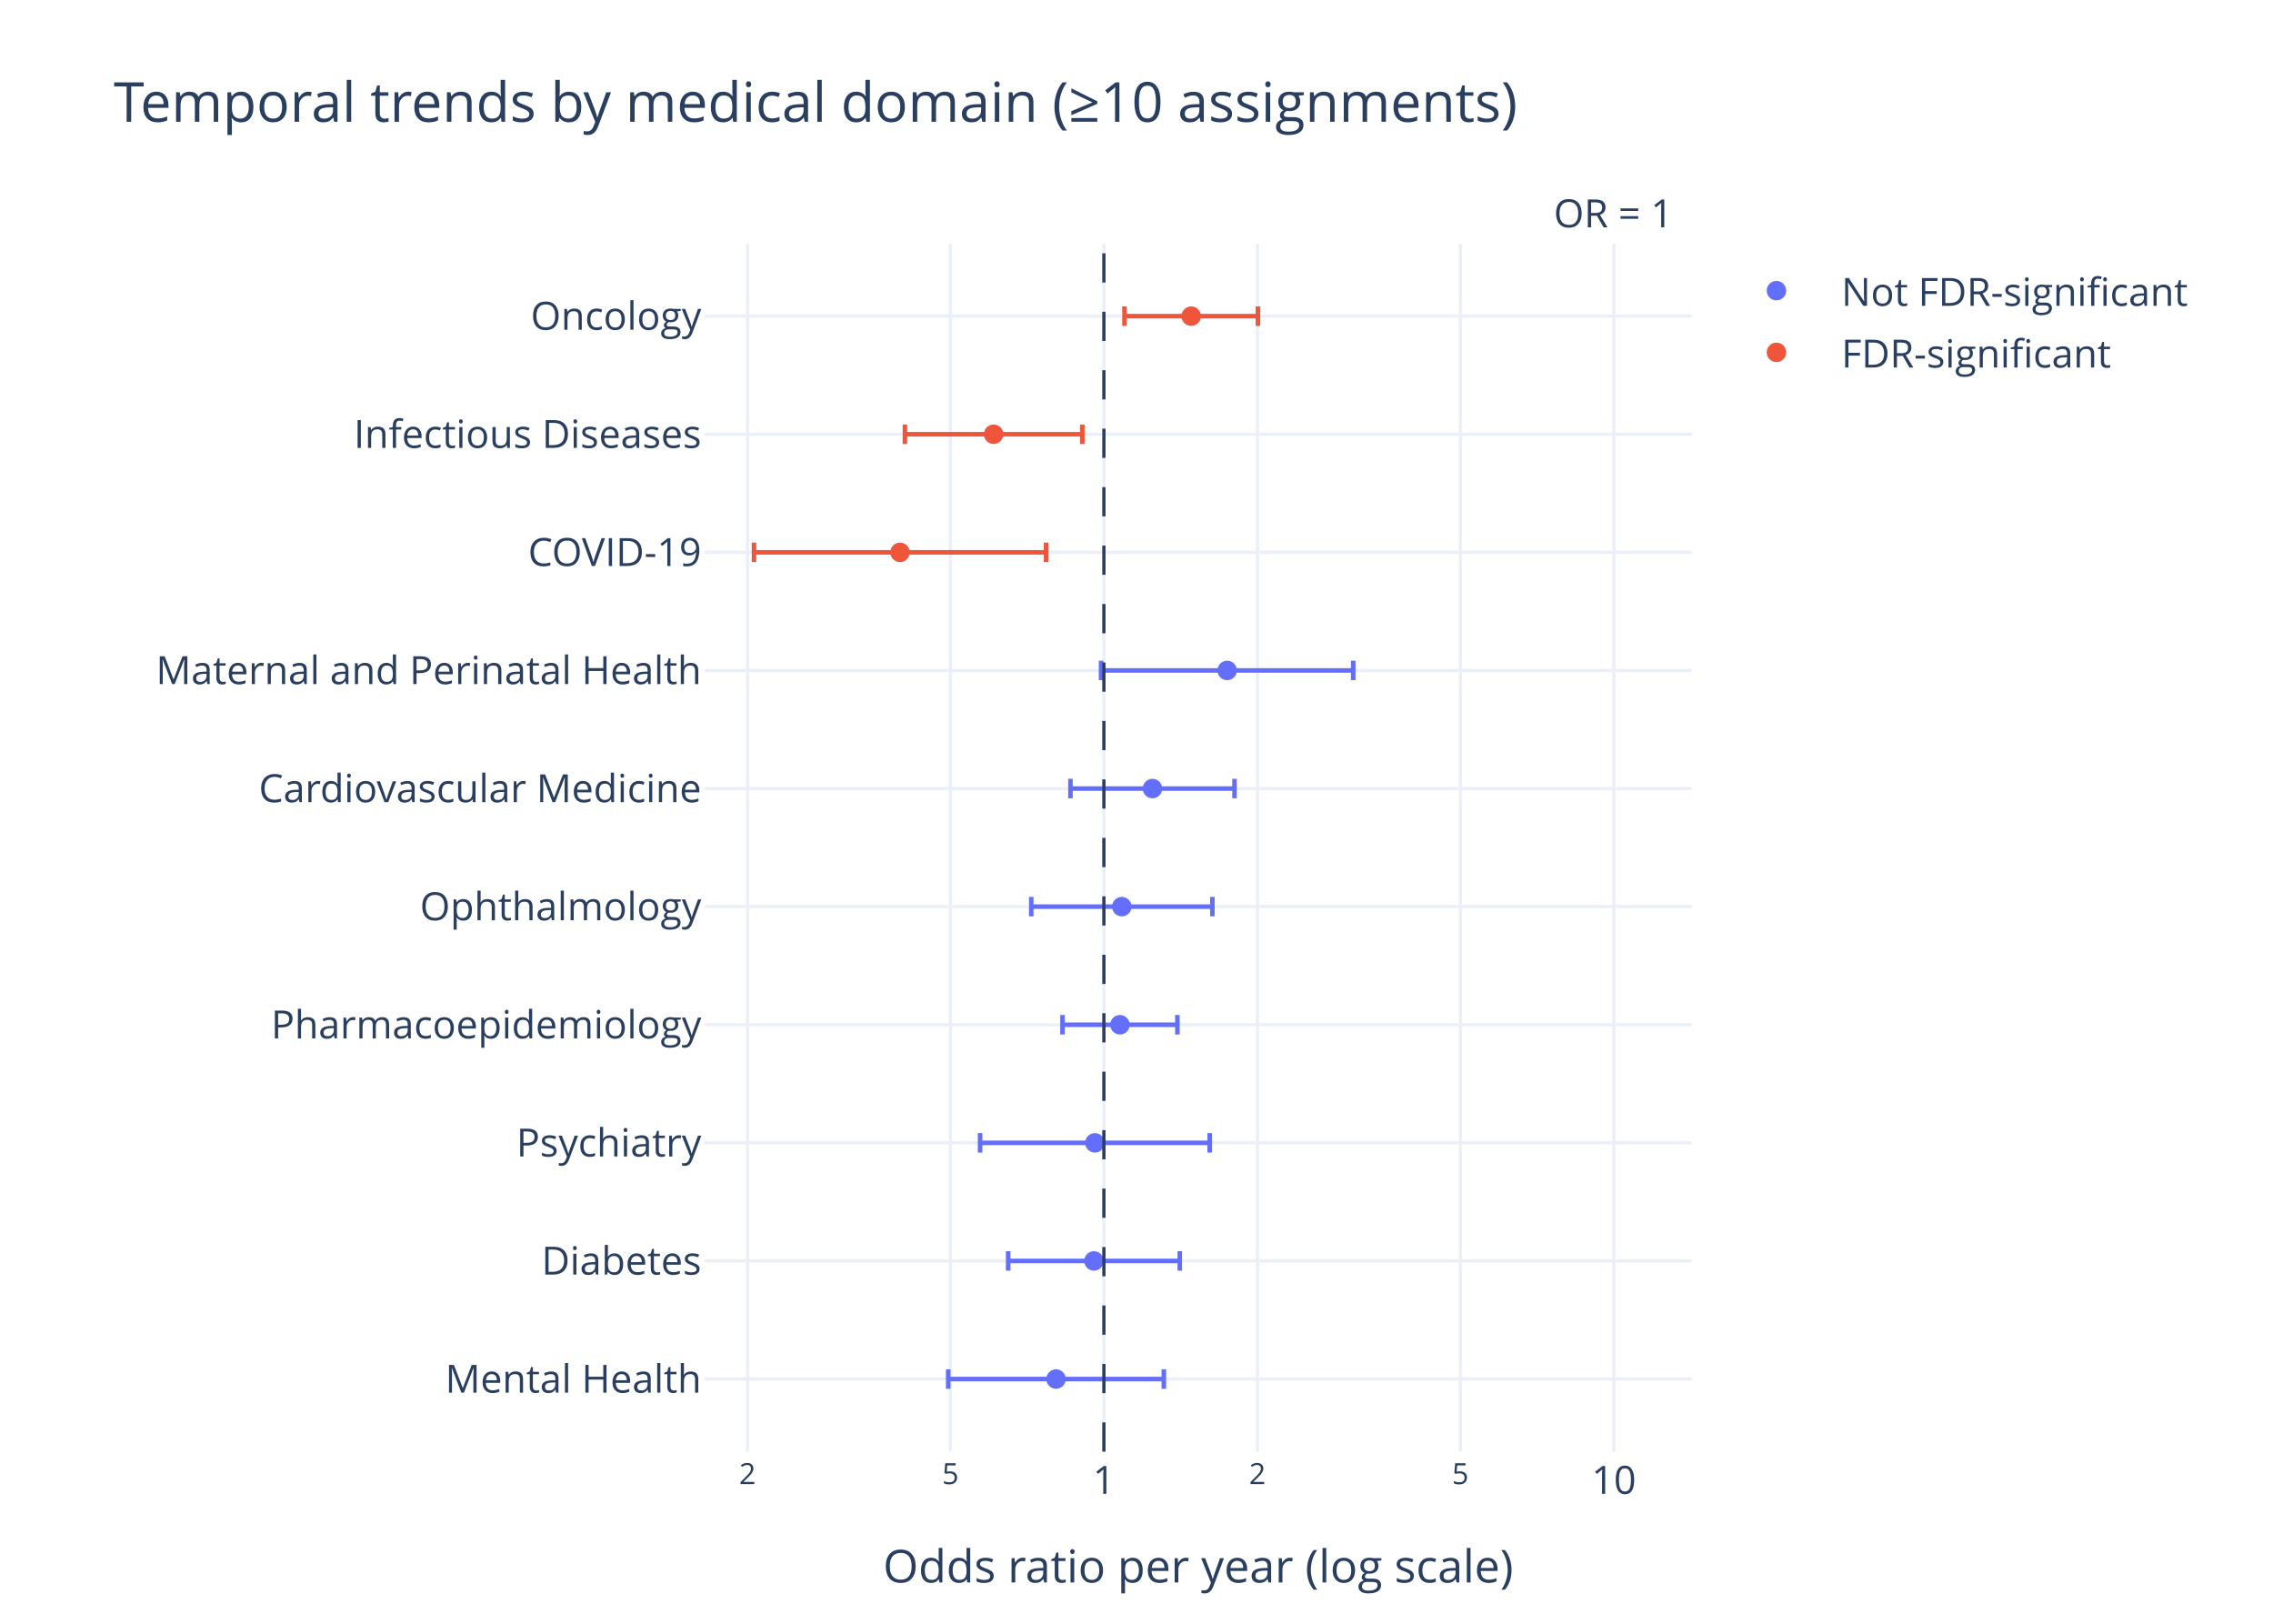
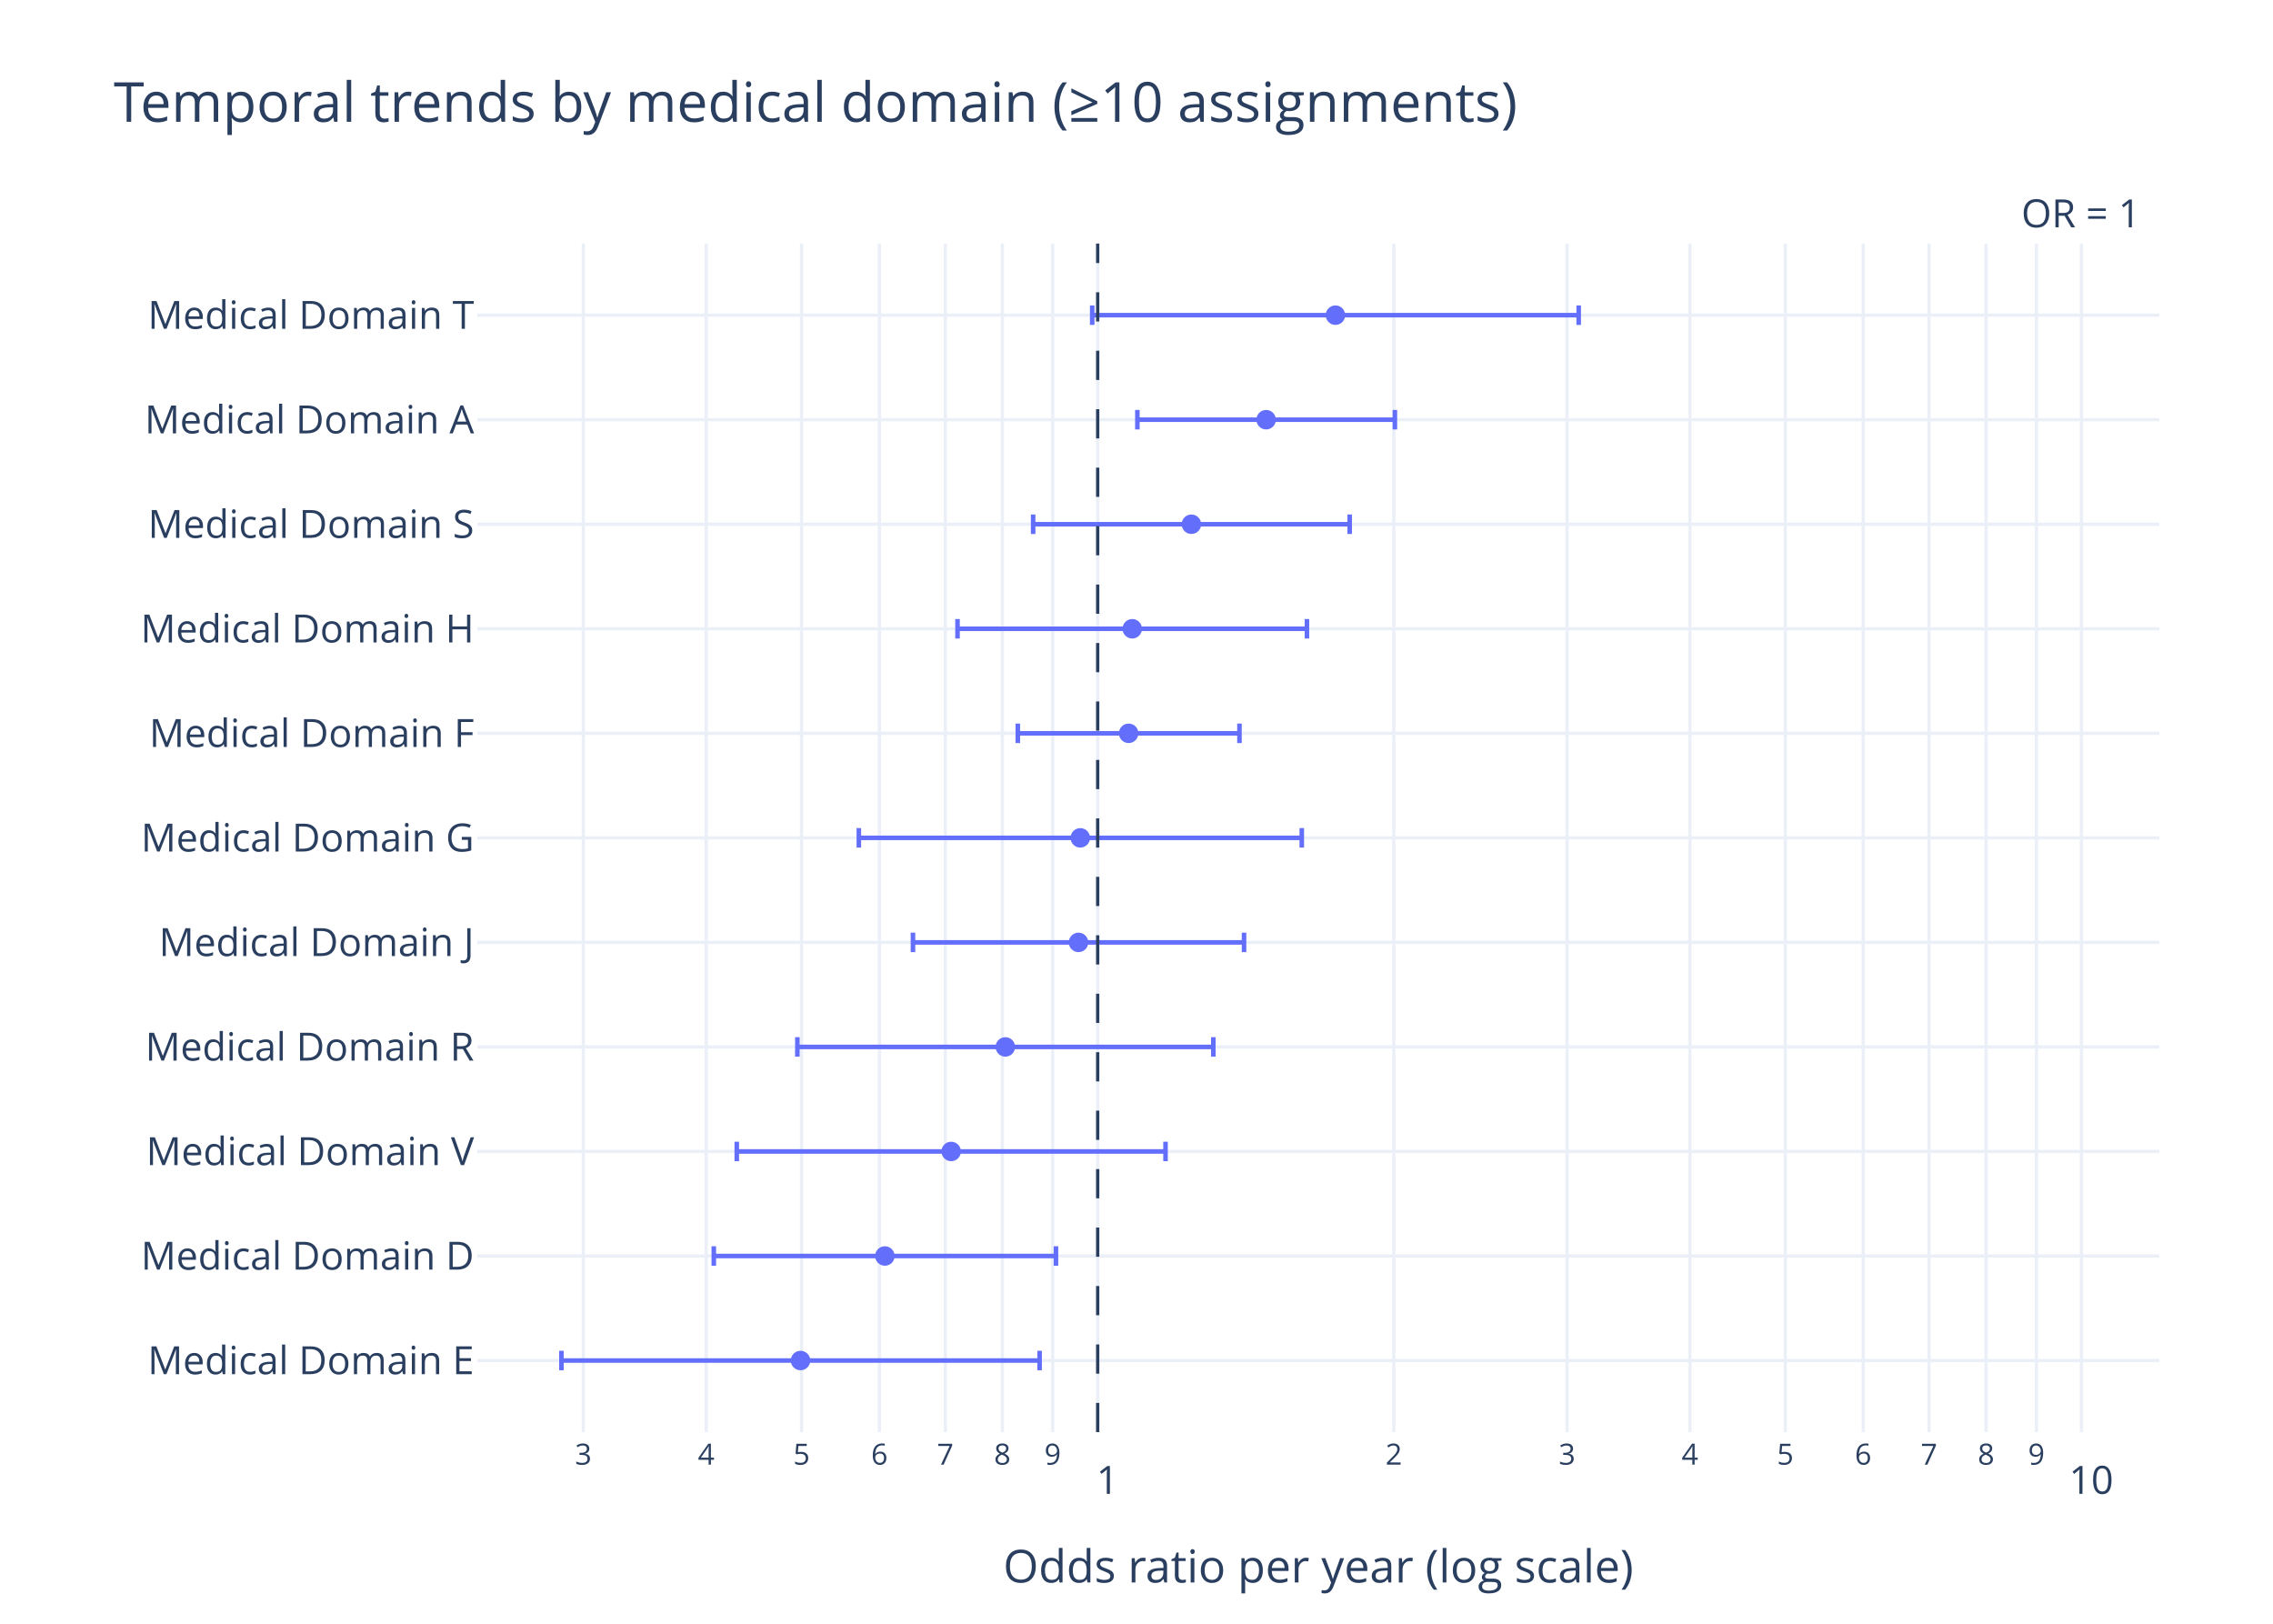
<svg xmlns="http://www.w3.org/2000/svg" class="main-svg" width="700" height="500" style="" viewBox="0 0 700 500">
  <rect x="0" y="0" width="700" height="500" style="fill: rgb(255, 255, 255); fill-opacity: 1;" />
-   <defs id="defs-62d271">
+   <defs id="defs-abec69">
    <g class="clips">
-       <clipPath id="clip62d271xyplot" class="plotclip">
-         <rect width="304" height="372" />
-       </clipPath>
-       <clipPath class="axesclip" id="clip62d271x">
-         <rect x="217" y="0" width="304" height="500" />
-       </clipPath>
-       <clipPath class="axesclip" id="clip62d271y">
-         <rect x="0" y="75" width="700" height="372" />
-       </clipPath>
-       <clipPath class="axesclip" id="clip62d271xy">
-         <rect x="217" y="75" width="304" height="372" />
+       <clipPath id="clipabec69xyplot" class="plotclip">
+         <rect width="518" height="366" />
+       </clipPath>
+       <clipPath class="axesclip" id="clipabec69x">
+         <rect x="147" y="0" width="518" height="500" />
+       </clipPath>
+       <clipPath class="axesclip" id="clipabec69y">
+         <rect x="0" y="75" width="700" height="366" />
+       </clipPath>
+       <clipPath class="axesclip" id="clipabec69xy">
+         <rect x="147" y="75" width="518" height="366" />
      </clipPath>
    </g>
    <g class="gradients" />
    <g class="patterns" />
  </defs>
  <g class="bglayer" />
  <g class="layer-below">
    <g class="imagelayer" />
    <g class="shapelayer" />
  </g>
  <g class="cartesianlayer">
    <g class="subplot xy">
      <g class="layer-subplot">
        <g class="shapelayer" />
        <g class="imagelayer" />
      </g>
      <g class="minor-gridlayer">
        <g class="x" />
        <g class="y" />
      </g>
      <g class="gridlayer">
        <g class="x">
-           <path class="xgrid crisp" transform="translate(230.2,0)" d="M0,75v372" style="stroke: rgb(235, 240, 248); stroke-opacity: 1; stroke-width: 1px;" />
-           <path class="xgrid crisp" transform="translate(292.69,0)" d="M0,75v372" style="stroke: rgb(235, 240, 248); stroke-opacity: 1; stroke-width: 1px;" />
-           <path class="xgrid crisp" transform="translate(339.96,0)" d="M0,75v372" style="stroke: rgb(235, 240, 248); stroke-opacity: 1; stroke-width: 1px;" />
-           <path class="xgrid crisp" transform="translate(387.24,0)" d="M0,75v372" style="stroke: rgb(235, 240, 248); stroke-opacity: 1; stroke-width: 1px;" />
-           <path class="xgrid crisp" transform="translate(449.73,0)" d="M0,75v372" style="stroke: rgb(235, 240, 248); stroke-opacity: 1; stroke-width: 1px;" />
-           <path class="xgrid crisp" transform="translate(497,0)" d="M0,75v372" style="stroke: rgb(235, 240, 248); stroke-opacity: 1; stroke-width: 1px;" />
+           <path class="xgrid crisp" transform="translate(179.64,0)" d="M0,75v366" style="stroke: rgb(235, 240, 248); stroke-opacity: 1; stroke-width: 1px;" />
+           <path class="xgrid crisp" transform="translate(217.49,0)" d="M0,75v366" style="stroke: rgb(235, 240, 248); stroke-opacity: 1; stroke-width: 1px;" />
+           <path class="xgrid crisp" transform="translate(246.85,0)" d="M0,75v366" style="stroke: rgb(235, 240, 248); stroke-opacity: 1; stroke-width: 1px;" />
+           <path class="xgrid crisp" transform="translate(270.84,0)" d="M0,75v366" style="stroke: rgb(235, 240, 248); stroke-opacity: 1; stroke-width: 1px;" />
+           <path class="xgrid crisp" transform="translate(291.12,0)" d="M0,75v366" style="stroke: rgb(235, 240, 248); stroke-opacity: 1; stroke-width: 1px;" />
+           <path class="xgrid crisp" transform="translate(308.69,0)" d="M0,75v366" style="stroke: rgb(235, 240, 248); stroke-opacity: 1; stroke-width: 1px;" />
+           <path class="xgrid crisp" transform="translate(324.19,0)" d="M0,75v366" style="stroke: rgb(235, 240, 248); stroke-opacity: 1; stroke-width: 1px;" />
+           <path class="xgrid crisp" transform="translate(338.05,0)" d="M0,75v366" style="stroke: rgb(235, 240, 248); stroke-opacity: 1; stroke-width: 1px;" />
+           <path class="xgrid crisp" transform="translate(429.25,0)" d="M0,75v366" style="stroke: rgb(235, 240, 248); stroke-opacity: 1; stroke-width: 1px;" />
+           <path class="xgrid crisp" transform="translate(482.59,0)" d="M0,75v366" style="stroke: rgb(235, 240, 248); stroke-opacity: 1; stroke-width: 1px;" />
+           <path class="xgrid crisp" transform="translate(520.44,0)" d="M0,75v366" style="stroke: rgb(235, 240, 248); stroke-opacity: 1; stroke-width: 1px;" />
+           <path class="xgrid crisp" transform="translate(549.8,0)" d="M0,75v366" style="stroke: rgb(235, 240, 248); stroke-opacity: 1; stroke-width: 1px;" />
+           <path class="xgrid crisp" transform="translate(573.79,0)" d="M0,75v366" style="stroke: rgb(235, 240, 248); stroke-opacity: 1; stroke-width: 1px;" />
+           <path class="xgrid crisp" transform="translate(594.07,0)" d="M0,75v366" style="stroke: rgb(235, 240, 248); stroke-opacity: 1; stroke-width: 1px;" />
+           <path class="xgrid crisp" transform="translate(611.64,0)" d="M0,75v366" style="stroke: rgb(235, 240, 248); stroke-opacity: 1; stroke-width: 1px;" />
+           <path class="xgrid crisp" transform="translate(627.14,0)" d="M0,75v366" style="stroke: rgb(235, 240, 248); stroke-opacity: 1; stroke-width: 1px;" />
+           <path class="xgrid crisp" transform="translate(641,0)" d="M0,75v366" style="stroke: rgb(235, 240, 248); stroke-opacity: 1; stroke-width: 1px;" />
        </g>
        <g class="y">
-           <path class="ygrid crisp" transform="translate(0,424.65)" d="M217,0h304" style="stroke: rgb(235, 240, 248); stroke-opacity: 1; stroke-width: 1px;" />
-           <path class="ygrid crisp" transform="translate(0,388.28)" d="M217,0h304" style="stroke: rgb(235, 240, 248); stroke-opacity: 1; stroke-width: 1px;" />
-           <path class="ygrid crisp" transform="translate(0,351.92)" d="M217,0h304" style="stroke: rgb(235, 240, 248); stroke-opacity: 1; stroke-width: 1px;" />
-           <path class="ygrid crisp" transform="translate(0,315.55)" d="M217,0h304" style="stroke: rgb(235, 240, 248); stroke-opacity: 1; stroke-width: 1px;" />
-           <path class="ygrid crisp" transform="translate(0,279.18)" d="M217,0h304" style="stroke: rgb(235, 240, 248); stroke-opacity: 1; stroke-width: 1px;" />
-           <path class="ygrid crisp" transform="translate(0,242.82)" d="M217,0h304" style="stroke: rgb(235, 240, 248); stroke-opacity: 1; stroke-width: 1px;" />
-           <path class="ygrid crisp" transform="translate(0,206.45)" d="M217,0h304" style="stroke: rgb(235, 240, 248); stroke-opacity: 1; stroke-width: 1px;" />
-           <path class="ygrid crisp" transform="translate(0,170.08)" d="M217,0h304" style="stroke: rgb(235, 240, 248); stroke-opacity: 1; stroke-width: 1px;" />
-           <path class="ygrid crisp" transform="translate(0,133.72)" d="M217,0h304" style="stroke: rgb(235, 240, 248); stroke-opacity: 1; stroke-width: 1px;" />
-           <path class="ygrid crisp" transform="translate(0,97.35)" d="M217,0h304" style="stroke: rgb(235, 240, 248); stroke-opacity: 1; stroke-width: 1px;" />
+           <path class="ygrid crisp" transform="translate(0,418.95)" d="M147,0h518" style="stroke: rgb(235, 240, 248); stroke-opacity: 1; stroke-width: 1px;" />
+           <path class="ygrid crisp" transform="translate(0,386.76)" d="M147,0h518" style="stroke: rgb(235, 240, 248); stroke-opacity: 1; stroke-width: 1px;" />
+           <path class="ygrid crisp" transform="translate(0,354.57)" d="M147,0h518" style="stroke: rgb(235, 240, 248); stroke-opacity: 1; stroke-width: 1px;" />
+           <path class="ygrid crisp" transform="translate(0,322.38)" d="M147,0h518" style="stroke: rgb(235, 240, 248); stroke-opacity: 1; stroke-width: 1px;" />
+           <path class="ygrid crisp" transform="translate(0,290.19)" d="M147,0h518" style="stroke: rgb(235, 240, 248); stroke-opacity: 1; stroke-width: 1px;" />
+           <path class="ygrid crisp" transform="translate(0,258)" d="M147,0h518" style="stroke: rgb(235, 240, 248); stroke-opacity: 1; stroke-width: 1px;" />
+           <path class="ygrid crisp" transform="translate(0,225.81)" d="M147,0h518" style="stroke: rgb(235, 240, 248); stroke-opacity: 1; stroke-width: 1px;" />
+           <path class="ygrid crisp" transform="translate(0,193.62)" d="M147,0h518" style="stroke: rgb(235, 240, 248); stroke-opacity: 1; stroke-width: 1px;" />
+           <path class="ygrid crisp" transform="translate(0,161.43)" d="M147,0h518" style="stroke: rgb(235, 240, 248); stroke-opacity: 1; stroke-width: 1px;" />
+           <path class="ygrid crisp" transform="translate(0,129.24)" d="M147,0h518" style="stroke: rgb(235, 240, 248); stroke-opacity: 1; stroke-width: 1px;" />
+           <path class="ygrid crisp" transform="translate(0,97.05)" d="M147,0h518" style="stroke: rgb(235, 240, 248); stroke-opacity: 1; stroke-width: 1px;" />
        </g>
      </g>
      <g class="zerolinelayer" />
      <g class="layer-between">
        <g class="shapelayer" />
        <g class="imagelayer" />
      </g>
      <path class="xlines-below" />
      <path class="ylines-below" />
      <g class="overlines-below" />
      <g class="xaxislayer-below" />
      <g class="yaxislayer-below" />
      <g class="overaxes-below" />
      <g class="overplot">
-         <g class="xy" transform="translate(217,75)" clip-path="url(#clip62d271xyplot)">
+         <g class="xy" transform="translate(147,75)" clip-path="url(#clipabec69xyplot)">
          <g class="scatterlayer mlayer">
-             <g class="trace scatter traced04edc" style="stroke-miterlimit: 2; opacity: 1;">
+             <g class="trace scatter tracee28d6f" style="stroke-miterlimit: 2; opacity: 1;">
              <g class="fills" />
              <g class="errorbars">
                <g class="errorbar" style="opacity: 1;">
-                   <path class="xerror" d="M141.42,346.65v6m0,-3H75.02m0,-3v6" style="vector-effect: none; stroke-width: 1.4px; stroke: rgb(99, 110, 250); stroke-opacity: 1;" />
-                 </g>
-                 <g class="errorbar" style="opacity: 1;">
-                   <path class="xerror" d="M146.33,310.28v6m0,-3H93.48m0,-3v6" style="vector-effect: none; stroke-width: 1.4px; stroke: rgb(99, 110, 250); stroke-opacity: 1;" />
-                 </g>
-                 <g class="errorbar" style="opacity: 1;">
-                   <path class="xerror" d="M155.54,273.92v6m0,-3H84.83m0,-3v6" style="vector-effect: none; stroke-width: 1.4px; stroke: rgb(99, 110, 250); stroke-opacity: 1;" />
-                 </g>
-                 <g class="errorbar" style="opacity: 1;">
-                   <path class="xerror" d="M145.59,237.55v6m0,-3H110.21m0,-3v6" style="vector-effect: none; stroke-width: 1.4px; stroke: rgb(99, 110, 250); stroke-opacity: 1;" />
-                 </g>
-                 <g class="errorbar" style="opacity: 1;">
-                   <path class="xerror" d="M156.37,201.18v6m0,-3H100.59m0,-3v6" style="vector-effect: none; stroke-width: 1.4px; stroke: rgb(99, 110, 250); stroke-opacity: 1;" />
-                 </g>
-                 <g class="errorbar" style="opacity: 1;">
-                   <path class="xerror" d="M163.19,164.82v6m0,-3H112.66m0,-3v6" style="vector-effect: none; stroke-width: 1.4px; stroke: rgb(99, 110, 250); stroke-opacity: 1;" />
-                 </g>
-                 <g class="errorbar" style="opacity: 1;">
-                   <path class="xerror" d="M199.75,128.45v6m0,-3H122.09m0,-3v6" style="vector-effect: none; stroke-width: 1.4px; stroke: rgb(99, 110, 250); stroke-opacity: 1;" />
+                   <path class="xerror" d="M173.16,340.95v6m0,-3H25.9m0,-3v6" style="vector-effect: none; stroke-width: 1.4px; stroke: rgb(99, 110, 250); stroke-opacity: 1;" />
+                 </g>
+                 <g class="errorbar" style="opacity: 1;">
+                   <path class="xerror" d="M178.2,308.76v6m0,-3H72.82m0,-3v6" style="vector-effect: none; stroke-width: 1.4px; stroke: rgb(99, 110, 250); stroke-opacity: 1;" />
+                 </g>
+                 <g class="errorbar" style="opacity: 1;">
+                   <path class="xerror" d="M211.94,276.57v6m0,-3H79.9m0,-3v6" style="vector-effect: none; stroke-width: 1.4px; stroke: rgb(99, 110, 250); stroke-opacity: 1;" />
+                 </g>
+                 <g class="errorbar" style="opacity: 1;">
+                   <path class="xerror" d="M226.66,244.38v6m0,-3H98.56m0,-3v6" style="vector-effect: none; stroke-width: 1.4px; stroke: rgb(99, 110, 250); stroke-opacity: 1;" />
+                 </g>
+                 <g class="errorbar" style="opacity: 1;">
+                   <path class="xerror" d="M236.12,212.19v6m0,-3H134.16m0,-3v6" style="vector-effect: none; stroke-width: 1.4px; stroke: rgb(99, 110, 250); stroke-opacity: 1;" />
+                 </g>
+                 <g class="errorbar" style="opacity: 1;">
+                   <path class="xerror" d="M253.9,180v6m0,-3H117.49m0,-3v6" style="vector-effect: none; stroke-width: 1.4px; stroke: rgb(99, 110, 250); stroke-opacity: 1;" />
+                 </g>
+                 <g class="errorbar" style="opacity: 1;">
+                   <path class="xerror" d="M234.71,147.81v6m0,-3H166.45m0,-3v6" style="vector-effect: none; stroke-width: 1.4px; stroke: rgb(99, 110, 250); stroke-opacity: 1;" />
+                 </g>
+                 <g class="errorbar" style="opacity: 1;">
+                   <path class="xerror" d="M255.49,115.62v6m0,-3H147.88m0,-3v6" style="vector-effect: none; stroke-width: 1.4px; stroke: rgb(99, 110, 250); stroke-opacity: 1;" />
+                 </g>
+                 <g class="errorbar" style="opacity: 1;">
+                   <path class="xerror" d="M268.65,83.43v6m0,-3H171.17m0,-3v6" style="vector-effect: none; stroke-width: 1.4px; stroke: rgb(99, 110, 250); stroke-opacity: 1;" />
+                 </g>
+                 <g class="errorbar" style="opacity: 1;">
+                   <path class="xerror" d="M282.57,51.24v6m0,-3H203.27m0,-3v6" style="vector-effect: none; stroke-width: 1.4px; stroke: rgb(99, 110, 250); stroke-opacity: 1;" />
+                 </g>
+                 <g class="errorbar" style="opacity: 1;">
+                   <path class="xerror" d="M339.18,19.05v6m0,-3H189.36m0,-3v6" style="vector-effect: none; stroke-width: 1.4px; stroke: rgb(99, 110, 250); stroke-opacity: 1;" />
                </g>
              </g>
              <g class="lines" />
              <g class="points">
-                 <path class="point plotly-customdata" transform="translate(108.22,349.65)" d="M3,0A3,3 0 1,1 0,-3A3,3 0 0,1 3,0Z" style="opacity: 1; stroke-width: 0px; fill: rgb(99, 110, 250); fill-opacity: 1;" />
-                 <path class="point plotly-customdata" transform="translate(119.9,313.28)" d="M3,0A3,3 0 1,1 0,-3A3,3 0 0,1 3,0Z" style="opacity: 1; stroke-width: 0px; fill: rgb(99, 110, 250); fill-opacity: 1;" />
-                 <path class="point plotly-customdata" transform="translate(120.19,276.92)" d="M3,0A3,3 0 1,1 0,-3A3,3 0 0,1 3,0Z" style="opacity: 1; stroke-width: 0px; fill: rgb(99, 110, 250); fill-opacity: 1;" />
-                 <path class="point plotly-customdata" transform="translate(127.9,240.55)" d="M3,0A3,3 0 1,1 0,-3A3,3 0 0,1 3,0Z" style="opacity: 1; stroke-width: 0px; fill: rgb(99, 110, 250); fill-opacity: 1;" />
-                 <path class="point plotly-customdata" transform="translate(128.48,204.18)" d="M3,0A3,3 0 1,1 0,-3A3,3 0 0,1 3,0Z" style="opacity: 1; stroke-width: 0px; fill: rgb(99, 110, 250); fill-opacity: 1;" />
-                 <path class="point plotly-customdata" transform="translate(137.92,167.82)" d="M3,0A3,3 0 1,1 0,-3A3,3 0 0,1 3,0Z" style="opacity: 1; stroke-width: 0px; fill: rgb(99, 110, 250); fill-opacity: 1;" />
-                 <path class="point plotly-customdata" transform="translate(160.92,131.45)" d="M3,0A3,3 0 1,1 0,-3A3,3 0 0,1 3,0Z" style="opacity: 1; stroke-width: 0px; fill: rgb(99, 110, 250); fill-opacity: 1;" />
-               </g>
-               <g class="text" />
-             </g>
-             <g class="trace scatter trace21b2ef" style="stroke-miterlimit: 2; opacity: 1;">
-               <g class="fills" />
-               <g class="errorbars">
-                 <g class="errorbar" style="opacity: 1;">
-                   <path class="xerror" d="M105.15,92.08v6m0,-3H15.2m0,-3v6" style="vector-effect: none; stroke-width: 1.4px; stroke: rgb(239, 85, 59); stroke-opacity: 1;" />
-                 </g>
-                 <g class="errorbar" style="opacity: 1;">
-                   <path class="xerror" d="M116.31,55.72v6m0,-3H61.68m0,-3v6" style="vector-effect: none; stroke-width: 1.4px; stroke: rgb(239, 85, 59); stroke-opacity: 1;" />
-                 </g>
-                 <g class="errorbar" style="opacity: 1;">
-                   <path class="xerror" d="M170.4,19.35v6m0,-3H129.3m0,-3v6" style="vector-effect: none; stroke-width: 1.4px; stroke: rgb(239, 85, 59); stroke-opacity: 1;" />
-                 </g>
-               </g>
-               <g class="lines" />
-               <g class="points">
-                 <path class="point plotly-customdata" transform="translate(60.18,95.08)" d="M3,0A3,3 0 1,1 0,-3A3,3 0 0,1 3,0Z" style="opacity: 1; stroke-width: 0px; fill: rgb(239, 85, 59); fill-opacity: 1;" />
-                 <path class="point plotly-customdata" transform="translate(88.99,58.72)" d="M3,0A3,3 0 1,1 0,-3A3,3 0 0,1 3,0Z" style="opacity: 1; stroke-width: 0px; fill: rgb(239, 85, 59); fill-opacity: 1;" />
-                 <path class="point plotly-customdata" transform="translate(149.85,22.35)" d="M3,0A3,3 0 1,1 0,-3A3,3 0 0,1 3,0Z" style="opacity: 1; stroke-width: 0px; fill: rgb(239, 85, 59); fill-opacity: 1;" />
+                 <path class="point plotly-customdata" transform="translate(99.53,343.95)" d="M3,0A3,3 0 1,1 0,-3A3,3 0 0,1 3,0Z" style="opacity: 1; stroke-width: 0px; fill: rgb(99, 110, 250); fill-opacity: 1;" />
+                 <path class="point plotly-customdata" transform="translate(125.51,311.76)" d="M3,0A3,3 0 1,1 0,-3A3,3 0 0,1 3,0Z" style="opacity: 1; stroke-width: 0px; fill: rgb(99, 110, 250); fill-opacity: 1;" />
+                 <path class="point plotly-customdata" transform="translate(145.92,279.57)" d="M3,0A3,3 0 1,1 0,-3A3,3 0 0,1 3,0Z" style="opacity: 1; stroke-width: 0px; fill: rgb(99, 110, 250); fill-opacity: 1;" />
+                 <path class="point plotly-customdata" transform="translate(162.61,247.38)" d="M3,0A3,3 0 1,1 0,-3A3,3 0 0,1 3,0Z" style="opacity: 1; stroke-width: 0px; fill: rgb(99, 110, 250); fill-opacity: 1;" />
+                 <path class="point plotly-customdata" transform="translate(185.14,215.19)" d="M3,0A3,3 0 1,1 0,-3A3,3 0 0,1 3,0Z" style="opacity: 1; stroke-width: 0px; fill: rgb(99, 110, 250); fill-opacity: 1;" />
+                 <path class="point plotly-customdata" transform="translate(185.69,183)" d="M3,0A3,3 0 1,1 0,-3A3,3 0 0,1 3,0Z" style="opacity: 1; stroke-width: 0px; fill: rgb(99, 110, 250); fill-opacity: 1;" />
+                 <path class="point plotly-customdata" transform="translate(200.58,150.81)" d="M3,0A3,3 0 1,1 0,-3A3,3 0 0,1 3,0Z" style="opacity: 1; stroke-width: 0px; fill: rgb(99, 110, 250); fill-opacity: 1;" />
+                 <path class="point plotly-customdata" transform="translate(201.69,118.62)" d="M3,0A3,3 0 1,1 0,-3A3,3 0 0,1 3,0Z" style="opacity: 1; stroke-width: 0px; fill: rgb(99, 110, 250); fill-opacity: 1;" />
+                 <path class="point plotly-customdata" transform="translate(219.91,86.43)" d="M3,0A3,3 0 1,1 0,-3A3,3 0 0,1 3,0Z" style="opacity: 1; stroke-width: 0px; fill: rgb(99, 110, 250); fill-opacity: 1;" />
+                 <path class="point plotly-customdata" transform="translate(242.92,54.24)" d="M3,0A3,3 0 1,1 0,-3A3,3 0 0,1 3,0Z" style="opacity: 1; stroke-width: 0px; fill: rgb(99, 110, 250); fill-opacity: 1;" />
+                 <path class="point plotly-customdata" transform="translate(264.27,22.05)" d="M3,0A3,3 0 1,1 0,-3A3,3 0 0,1 3,0Z" style="opacity: 1; stroke-width: 0px; fill: rgb(99, 110, 250); fill-opacity: 1;" />
              </g>
              <g class="text" />
            </g>
          </g>
        </g>
      </g>
      <g class="zerolinelayer-above" />
      <path class="xlines-above crisp" d="M0,0" style="fill: none;" />
      <path class="ylines-above crisp" d="M0,0" style="fill: none;" />
      <g class="overlines-above" />
      <g class="xaxislayer-above">
        <g class="xtick">
-           <text text-anchor="middle" x="0" y="457" transform="translate(230.2,0)" style="font-family: 'Open Sans', verdana, arial, sans-serif; font-size: 9px; fill: rgb(42, 63, 95); fill-opacity: 1; white-space: pre;">2</text>
-         </g>
-         <g class="xtick">
-           <text text-anchor="middle" x="0" y="457" style="font-family: 'Open Sans', verdana, arial, sans-serif; font-size: 9px; fill: rgb(42, 63, 95); fill-opacity: 1; white-space: pre;" transform="translate(292.69,0)">5</text>
-         </g>
-         <g class="xtick">
-           <text text-anchor="middle" x="0" y="460" style="font-family: 'Open Sans', verdana, arial, sans-serif; font-size: 12px; fill: rgb(42, 63, 95); fill-opacity: 1; white-space: pre;" transform="translate(339.96,0)">1</text>
-         </g>
-         <g class="xtick">
-           <text text-anchor="middle" x="0" y="457" style="font-family: 'Open Sans', verdana, arial, sans-serif; font-size: 9px; fill: rgb(42, 63, 95); fill-opacity: 1; white-space: pre;" transform="translate(387.24,0)">2</text>
-         </g>
-         <g class="xtick">
-           <text text-anchor="middle" x="0" y="457" style="font-family: 'Open Sans', verdana, arial, sans-serif; font-size: 9px; fill: rgb(42, 63, 95); fill-opacity: 1; white-space: pre;" transform="translate(449.73,0)">5</text>
-         </g>
-         <g class="xtick">
-           <text text-anchor="middle" x="0" y="460" style="font-family: 'Open Sans', verdana, arial, sans-serif; font-size: 12px; fill: rgb(42, 63, 95); fill-opacity: 1; white-space: pre;" transform="translate(497,0)">10</text>
+           <text text-anchor="middle" x="0" y="451" transform="translate(179.64,0)" style="font-family: 'Open Sans', verdana, arial, sans-serif; font-size: 9px; fill: rgb(42, 63, 95); fill-opacity: 1; white-space: pre;">3</text>
+         </g>
+         <g class="xtick">
+           <text text-anchor="middle" x="0" y="451" style="font-family: 'Open Sans', verdana, arial, sans-serif; font-size: 9px; fill: rgb(42, 63, 95); fill-opacity: 1; white-space: pre;" transform="translate(217.49,0)">4</text>
+         </g>
+         <g class="xtick">
+           <text text-anchor="middle" x="0" y="451" style="font-family: 'Open Sans', verdana, arial, sans-serif; font-size: 9px; fill: rgb(42, 63, 95); fill-opacity: 1; white-space: pre;" transform="translate(246.85,0)">5</text>
+         </g>
+         <g class="xtick">
+           <text text-anchor="middle" x="0" y="451" style="font-family: 'Open Sans', verdana, arial, sans-serif; font-size: 9px; fill: rgb(42, 63, 95); fill-opacity: 1; white-space: pre;" transform="translate(270.84,0)">6</text>
+         </g>
+         <g class="xtick">
+           <text text-anchor="middle" x="0" y="451" style="font-family: 'Open Sans', verdana, arial, sans-serif; font-size: 9px; fill: rgb(42, 63, 95); fill-opacity: 1; white-space: pre;" transform="translate(291.12,0)">7</text>
+         </g>
+         <g class="xtick">
+           <text text-anchor="middle" x="0" y="451" style="font-family: 'Open Sans', verdana, arial, sans-serif; font-size: 9px; fill: rgb(42, 63, 95); fill-opacity: 1; white-space: pre;" transform="translate(308.69,0)">8</text>
+         </g>
+         <g class="xtick">
+           <text text-anchor="middle" x="0" y="451" style="font-family: 'Open Sans', verdana, arial, sans-serif; font-size: 9px; fill: rgb(42, 63, 95); fill-opacity: 1; white-space: pre;" transform="translate(324.19,0)">9</text>
+         </g>
+         <g class="xtick">
+           <text text-anchor="middle" x="3" y="460" style="font-family: 'Open Sans', verdana, arial, sans-serif; font-size: 12px; fill: rgb(42, 63, 95); fill-opacity: 1; white-space: pre;" transform="translate(338.05,0)">1</text>
+         </g>
+         <g class="xtick">
+           <text text-anchor="middle" x="0" y="451" style="font-family: 'Open Sans', verdana, arial, sans-serif; font-size: 9px; fill: rgb(42, 63, 95); fill-opacity: 1; white-space: pre;" transform="translate(429.25,0)">2</text>
+         </g>
+         <g class="xtick">
+           <text text-anchor="middle" x="0" y="451" style="font-family: 'Open Sans', verdana, arial, sans-serif; font-size: 9px; fill: rgb(42, 63, 95); fill-opacity: 1; white-space: pre;" transform="translate(482.59,0)">3</text>
+         </g>
+         <g class="xtick">
+           <text text-anchor="middle" x="0" y="451" style="font-family: 'Open Sans', verdana, arial, sans-serif; font-size: 9px; fill: rgb(42, 63, 95); fill-opacity: 1; white-space: pre;" transform="translate(520.44,0)">4</text>
+         </g>
+         <g class="xtick">
+           <text text-anchor="middle" x="0" y="451" style="font-family: 'Open Sans', verdana, arial, sans-serif; font-size: 9px; fill: rgb(42, 63, 95); fill-opacity: 1; white-space: pre;" transform="translate(549.8,0)">5</text>
+         </g>
+         <g class="xtick">
+           <text text-anchor="middle" x="0" y="451" style="font-family: 'Open Sans', verdana, arial, sans-serif; font-size: 9px; fill: rgb(42, 63, 95); fill-opacity: 1; white-space: pre;" transform="translate(573.79,0)">6</text>
+         </g>
+         <g class="xtick">
+           <text text-anchor="middle" x="0" y="451" style="font-family: 'Open Sans', verdana, arial, sans-serif; font-size: 9px; fill: rgb(42, 63, 95); fill-opacity: 1; white-space: pre;" transform="translate(594.07,0)">7</text>
+         </g>
+         <g class="xtick">
+           <text text-anchor="middle" x="0" y="451" style="font-family: 'Open Sans', verdana, arial, sans-serif; font-size: 9px; fill: rgb(42, 63, 95); fill-opacity: 1; white-space: pre;" transform="translate(611.64,0)">8</text>
+         </g>
+         <g class="xtick">
+           <text text-anchor="middle" x="0" y="451" style="font-family: 'Open Sans', verdana, arial, sans-serif; font-size: 9px; fill: rgb(42, 63, 95); fill-opacity: 1; white-space: pre;" transform="translate(627.14,0)">9</text>
+         </g>
+         <g class="xtick">
+           <text text-anchor="middle" x="3" y="460" style="font-family: 'Open Sans', verdana, arial, sans-serif; font-size: 12px; fill: rgb(42, 63, 95); fill-opacity: 1; white-space: pre;" transform="translate(641,0)">10</text>
        </g>
      </g>
      <g class="yaxislayer-above">
        <g class="ytick">
-           <text text-anchor="end" x="216" y="4.2" transform="translate(0,424.65)" style="font-family: 'Open Sans', verdana, arial, sans-serif; font-size: 12px; fill: rgb(42, 63, 95); fill-opacity: 1; white-space: pre;">Mental Health</text>
-         </g>
-         <g class="ytick">
-           <text text-anchor="end" x="216" y="4.2" transform="translate(0,388.28)" style="font-family: 'Open Sans', verdana, arial, sans-serif; font-size: 12px; fill: rgb(42, 63, 95); fill-opacity: 1; white-space: pre;">Diabetes</text>
-         </g>
-         <g class="ytick">
-           <text text-anchor="end" x="216" y="4.2" transform="translate(0,351.92)" style="font-family: 'Open Sans', verdana, arial, sans-serif; font-size: 12px; fill: rgb(42, 63, 95); fill-opacity: 1; white-space: pre;">Psychiatry</text>
-         </g>
-         <g class="ytick">
-           <text text-anchor="end" x="216" y="4.2" transform="translate(0,315.55)" style="font-family: 'Open Sans', verdana, arial, sans-serif; font-size: 12px; fill: rgb(42, 63, 95); fill-opacity: 1; white-space: pre;">Pharmacoepidemiology</text>
-         </g>
-         <g class="ytick">
-           <text text-anchor="end" x="216" y="4.2" transform="translate(0,279.18)" style="font-family: 'Open Sans', verdana, arial, sans-serif; font-size: 12px; fill: rgb(42, 63, 95); fill-opacity: 1; white-space: pre;">Ophthalmology</text>
-         </g>
-         <g class="ytick">
-           <text text-anchor="end" x="216" y="4.2" transform="translate(0,242.82)" style="font-family: 'Open Sans', verdana, arial, sans-serif; font-size: 12px; fill: rgb(42, 63, 95); fill-opacity: 1; white-space: pre;">Cardiovascular Medicine</text>
-         </g>
-         <g class="ytick">
-           <text text-anchor="end" x="216" y="4.2" transform="translate(0,206.45)" style="font-family: 'Open Sans', verdana, arial, sans-serif; font-size: 12px; fill: rgb(42, 63, 95); fill-opacity: 1; white-space: pre;">Maternal and Perinatal Health</text>
-         </g>
-         <g class="ytick">
-           <text text-anchor="end" x="216" y="4.2" transform="translate(0,170.08)" style="font-family: 'Open Sans', verdana, arial, sans-serif; font-size: 12px; fill: rgb(42, 63, 95); fill-opacity: 1; white-space: pre;">COVID-19</text>
-         </g>
-         <g class="ytick">
-           <text text-anchor="end" x="216" y="4.2" transform="translate(0,133.72)" style="font-family: 'Open Sans', verdana, arial, sans-serif; font-size: 12px; fill: rgb(42, 63, 95); fill-opacity: 1; white-space: pre;">Infectious Diseases</text>
-         </g>
-         <g class="ytick">
-           <text text-anchor="end" x="216" y="4.2" transform="translate(0,97.35)" style="font-family: 'Open Sans', verdana, arial, sans-serif; font-size: 12px; fill: rgb(42, 63, 95); fill-opacity: 1; white-space: pre;">Oncology</text>
+           <text text-anchor="end" x="146" y="4.2" transform="translate(0,418.95)" style="font-family: 'Open Sans', verdana, arial, sans-serif; font-size: 12px; fill: rgb(42, 63, 95); fill-opacity: 1; white-space: pre;">Medical Domain E</text>
+         </g>
+         <g class="ytick">
+           <text text-anchor="end" x="146" y="4.2" transform="translate(0,386.76)" style="font-family: 'Open Sans', verdana, arial, sans-serif; font-size: 12px; fill: rgb(42, 63, 95); fill-opacity: 1; white-space: pre;">Medical Domain D</text>
+         </g>
+         <g class="ytick">
+           <text text-anchor="end" x="146" y="4.2" transform="translate(0,354.57)" style="font-family: 'Open Sans', verdana, arial, sans-serif; font-size: 12px; fill: rgb(42, 63, 95); fill-opacity: 1; white-space: pre;">Medical Domain V</text>
+         </g>
+         <g class="ytick">
+           <text text-anchor="end" x="146" y="4.2" transform="translate(0,322.38)" style="font-family: 'Open Sans', verdana, arial, sans-serif; font-size: 12px; fill: rgb(42, 63, 95); fill-opacity: 1; white-space: pre;">Medical Domain R</text>
+         </g>
+         <g class="ytick">
+           <text text-anchor="end" x="146" y="4.2" transform="translate(0,290.19)" style="font-family: 'Open Sans', verdana, arial, sans-serif; font-size: 12px; fill: rgb(42, 63, 95); fill-opacity: 1; white-space: pre;">Medical Domain J</text>
+         </g>
+         <g class="ytick">
+           <text text-anchor="end" x="146" y="4.2" transform="translate(0,258)" style="font-family: 'Open Sans', verdana, arial, sans-serif; font-size: 12px; fill: rgb(42, 63, 95); fill-opacity: 1; white-space: pre;">Medical Domain G</text>
+         </g>
+         <g class="ytick">
+           <text text-anchor="end" x="146" y="4.2" transform="translate(0,225.81)" style="font-family: 'Open Sans', verdana, arial, sans-serif; font-size: 12px; fill: rgb(42, 63, 95); fill-opacity: 1; white-space: pre;">Medical Domain F</text>
+         </g>
+         <g class="ytick">
+           <text text-anchor="end" x="146" y="4.2" transform="translate(0,193.62)" style="font-family: 'Open Sans', verdana, arial, sans-serif; font-size: 12px; fill: rgb(42, 63, 95); fill-opacity: 1; white-space: pre;">Medical Domain H</text>
+         </g>
+         <g class="ytick">
+           <text text-anchor="end" x="146" y="4.2" transform="translate(0,161.43)" style="font-family: 'Open Sans', verdana, arial, sans-serif; font-size: 12px; fill: rgb(42, 63, 95); fill-opacity: 1; white-space: pre;">Medical Domain S</text>
+         </g>
+         <g class="ytick">
+           <text text-anchor="end" x="146" y="4.2" transform="translate(0,129.24)" style="font-family: 'Open Sans', verdana, arial, sans-serif; font-size: 12px; fill: rgb(42, 63, 95); fill-opacity: 1; white-space: pre;">Medical Domain A</text>
+         </g>
+         <g class="ytick">
+           <text text-anchor="end" x="146" y="4.2" transform="translate(0,97.05)" style="font-family: 'Open Sans', verdana, arial, sans-serif; font-size: 12px; fill: rgb(42, 63, 95); fill-opacity: 1; white-space: pre;">Medical Domain T</text>
        </g>
      </g>
      <g class="overaxes-above" />
    </g>
  </g>
  <g class="polarlayer" />
  <g class="smithlayer" />
  <g class="ternarylayer" />
  <g class="geolayer" />
  <g class="funnelarealayer" />
  <g class="pielayer" />
  <g class="iciclelayer" />
  <g class="treemaplayer" />
  <g class="sunburstlayer" />
  <g class="glimages" />
-   <defs id="topdefs-62d271">
+   <defs id="topdefs-abec69">
    <g class="clips" />
-     <clipPath id="legend62d271">
-       <rect width="161" height="48" x="0" y="0" />
-     </clipPath>
  </defs>
  <g class="layer-above">
    <g class="imagelayer" />
    <g class="shapelayer">
-       <g class="shape-group" data-index="0" clip-path="url(#clip62d271x)">
-         <path data-index="0" fill-rule="evenodd" d="M339.96,447L339.96,75" style="opacity: 1; stroke: rgb(42, 63, 95); stroke-opacity: 1; fill: rgb(0, 0, 0); fill-opacity: 0; stroke-dasharray: 9px, 9px; stroke-width: 1px;" />
+       <g class="shape-group" data-index="0" clip-path="url(#clipabec69x)">
+         <path data-index="0" fill-rule="evenodd" d="M338.05,441L338.05,75" style="opacity: 1; stroke: rgb(42, 63, 95); stroke-opacity: 1; fill: rgb(0, 0, 0); fill-opacity: 0; stroke-dasharray: 9px, 9px; stroke-width: 1px;" />
      </g>
    </g>
  </g>
  <g class="infolayer">
-     <g class="legend" pointer-events="all" transform="translate(527.08,75)">
-       <rect class="bg" shape-rendering="crispEdges" style="stroke: rgb(68, 68, 68); stroke-opacity: 1; fill: rgb(255, 255, 255); fill-opacity: 1; stroke-width: 0px;" width="161" height="48" x="0" y="0" />
-       <g class="scrollbox" transform="" clip-path="url(#legend62d271)">
-         <g class="groups">
-           <g class="traces" transform="translate(0,14.5)" style="opacity: 1;">
-             <text class="legendtext" text-anchor="start" x="40" y="4.68" style="font-family: 'Open Sans', verdana, arial, sans-serif; font-size: 12px; fill: rgb(42, 63, 95); fill-opacity: 1; white-space: pre;">Not FDR-significant</text>
-             <g class="layers" style="opacity: 1;">
-               <g class="legendfill" />
-               <g class="legendlines" />
-               <g class="legendsymbols">
-                 <g class="legendpoints">
-                   <path class="scatterpts" transform="translate(20,0)" d="M3,0A3,3 0 1,1 0,-3A3,3 0 0,1 3,0Z" style="opacity: 1; stroke-width: 0px; fill: rgb(99, 110, 250); fill-opacity: 1;" />
-                 </g>
-               </g>
-             </g>
-             <rect class="legendtoggle" x="0" y="-9.5" width="155.766" height="19" style="fill: rgb(0, 0, 0); fill-opacity: 0;" />
-           </g>
-           <g class="traces" transform="translate(0,33.5)" style="opacity: 1;">
-             <text class="legendtext" text-anchor="start" x="40" y="4.68" style="font-family: 'Open Sans', verdana, arial, sans-serif; font-size: 12px; fill: rgb(42, 63, 95); fill-opacity: 1; white-space: pre;">FDR-significant</text>
-             <g class="layers" style="opacity: 1;">
-               <g class="legendfill" />
-               <g class="legendlines" />
-               <g class="legendsymbols">
-                 <g class="legendpoints">
-                   <path class="scatterpts" transform="translate(20,0)" d="M3,0A3,3 0 1,1 0,-3A3,3 0 0,1 3,0Z" style="opacity: 1; stroke-width: 0px; fill: rgb(239, 85, 59); fill-opacity: 1;" />
-                 </g>
-               </g>
-             </g>
-             <rect class="legendtoggle" x="0" y="-9.5" width="155.766" height="19" style="fill: rgb(0, 0, 0); fill-opacity: 0;" />
-           </g>
-         </g>
-       </g>
-       <rect class="scrollbar" rx="20" ry="3" width="0" height="0" style="fill: rgb(128, 139, 164); fill-opacity: 1;" x="0" y="0" />
-     </g>
    <g class="g-gtitle">
      <text class="gtitle" x="35" y="37.5" text-anchor="start" dy="0em" style="opacity: 1; font-family: 'Open Sans', verdana, arial, sans-serif; font-size: 17px; fill: rgb(42, 63, 95); fill-opacity: 1; white-space: pre;">Temporal trends by medical domain (≥10 assignments)</text>
    </g>
    <g class="g-xtitle">
-       <text class="xtitle" x="369" y="487.3" text-anchor="middle" style="opacity: 1; font-family: 'Open Sans', verdana, arial, sans-serif; font-size: 14px; fill: rgb(42, 63, 95); fill-opacity: 1; white-space: pre;">Odds ratio per year (log scale)</text>
+       <text class="xtitle" x="406" y="487.3" text-anchor="middle" style="opacity: 1; font-family: 'Open Sans', verdana, arial, sans-serif; font-size: 14px; fill: rgb(42, 63, 95); fill-opacity: 1; white-space: pre;">Odds ratio per year (log scale)</text>
    </g>
    <g class="g-ytitle" />
    <g class="annotation" data-index="0" style="opacity: 1;">
-       <g class="annotation-text-g" transform="rotate(0,497,65.5)">
-         <g class="cursor-pointer" transform="translate(473,56)">
+       <g class="annotation-text-g" transform="rotate(0,641,65.5)">
+         <g class="cursor-pointer" transform="translate(617,56)">
          <rect class="bg" x="0.5" y="0.5" width="47" height="18" style="stroke-width: 1px; stroke: rgb(0, 0, 0); stroke-opacity: 0; fill: rgb(0, 0, 0); fill-opacity: 0;" />
          <text class="annotation-text" text-anchor="middle" x="23.844" y="14" style="font-family: 'Open Sans', verdana, arial, sans-serif; font-size: 12px; fill: rgb(42, 63, 95); fill-opacity: 1; white-space: pre;">OR = 1</text>
        </g>
      </g>
    </g>
  </g>
</svg>
